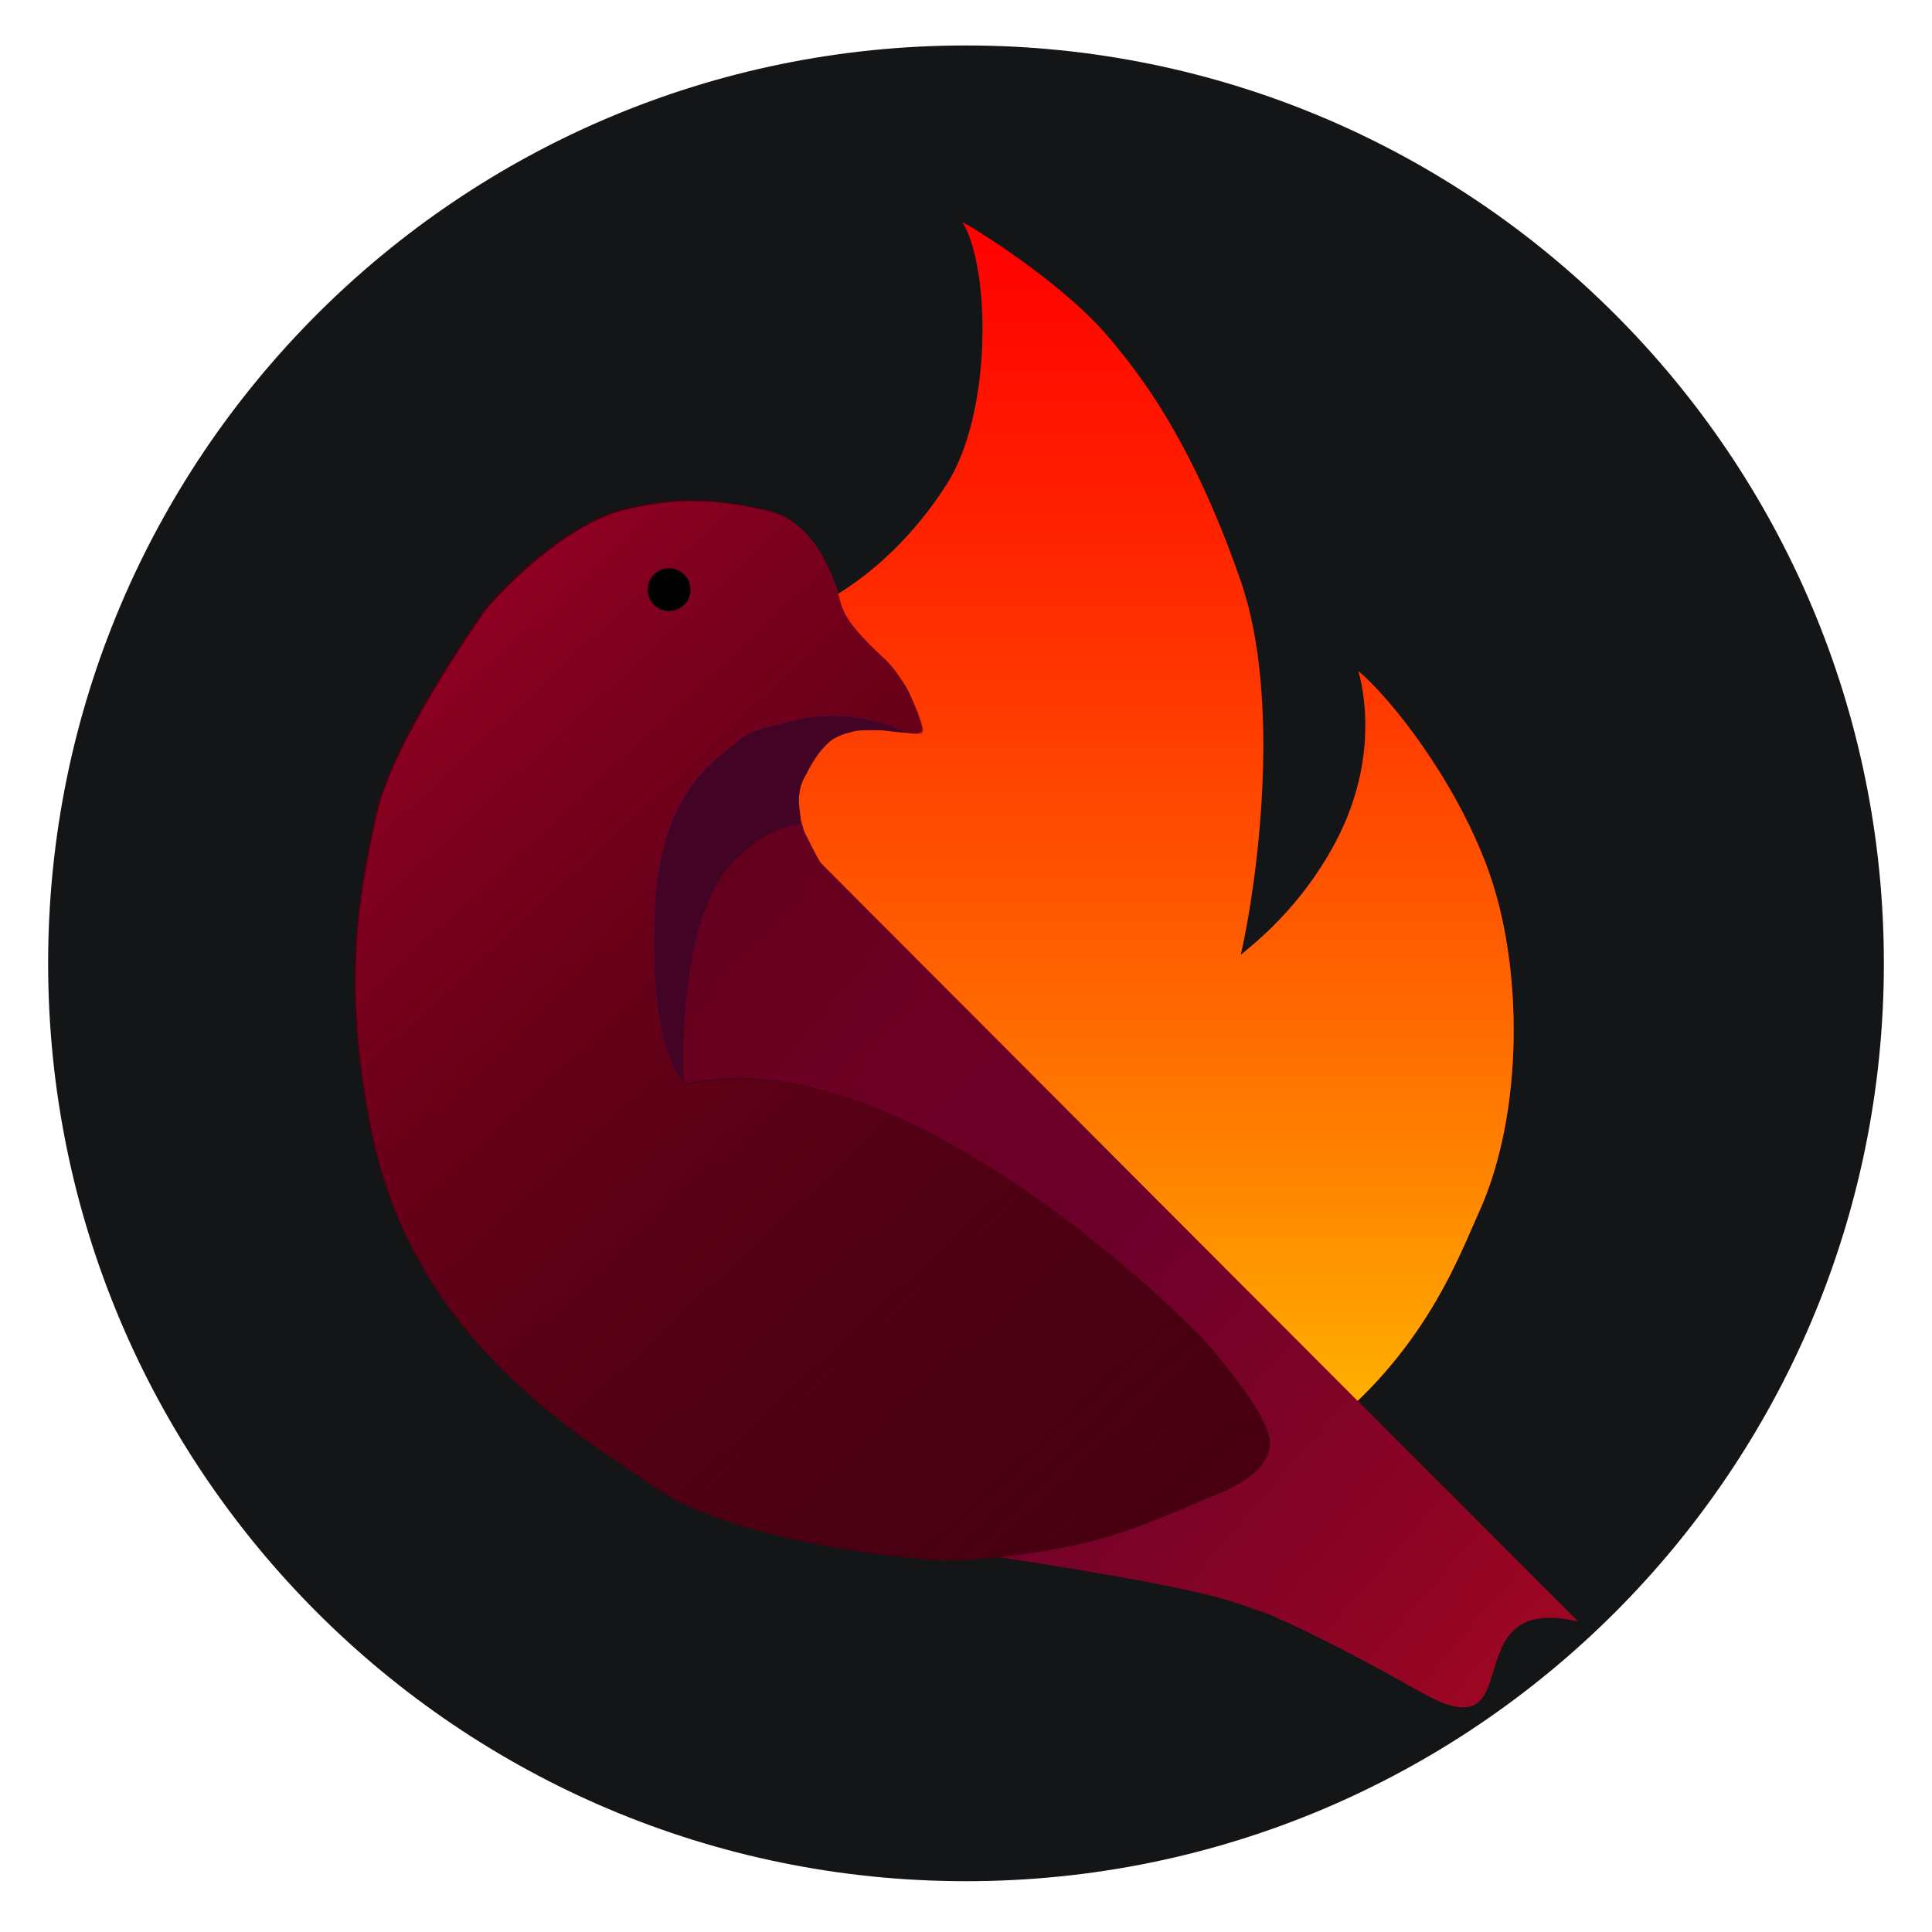
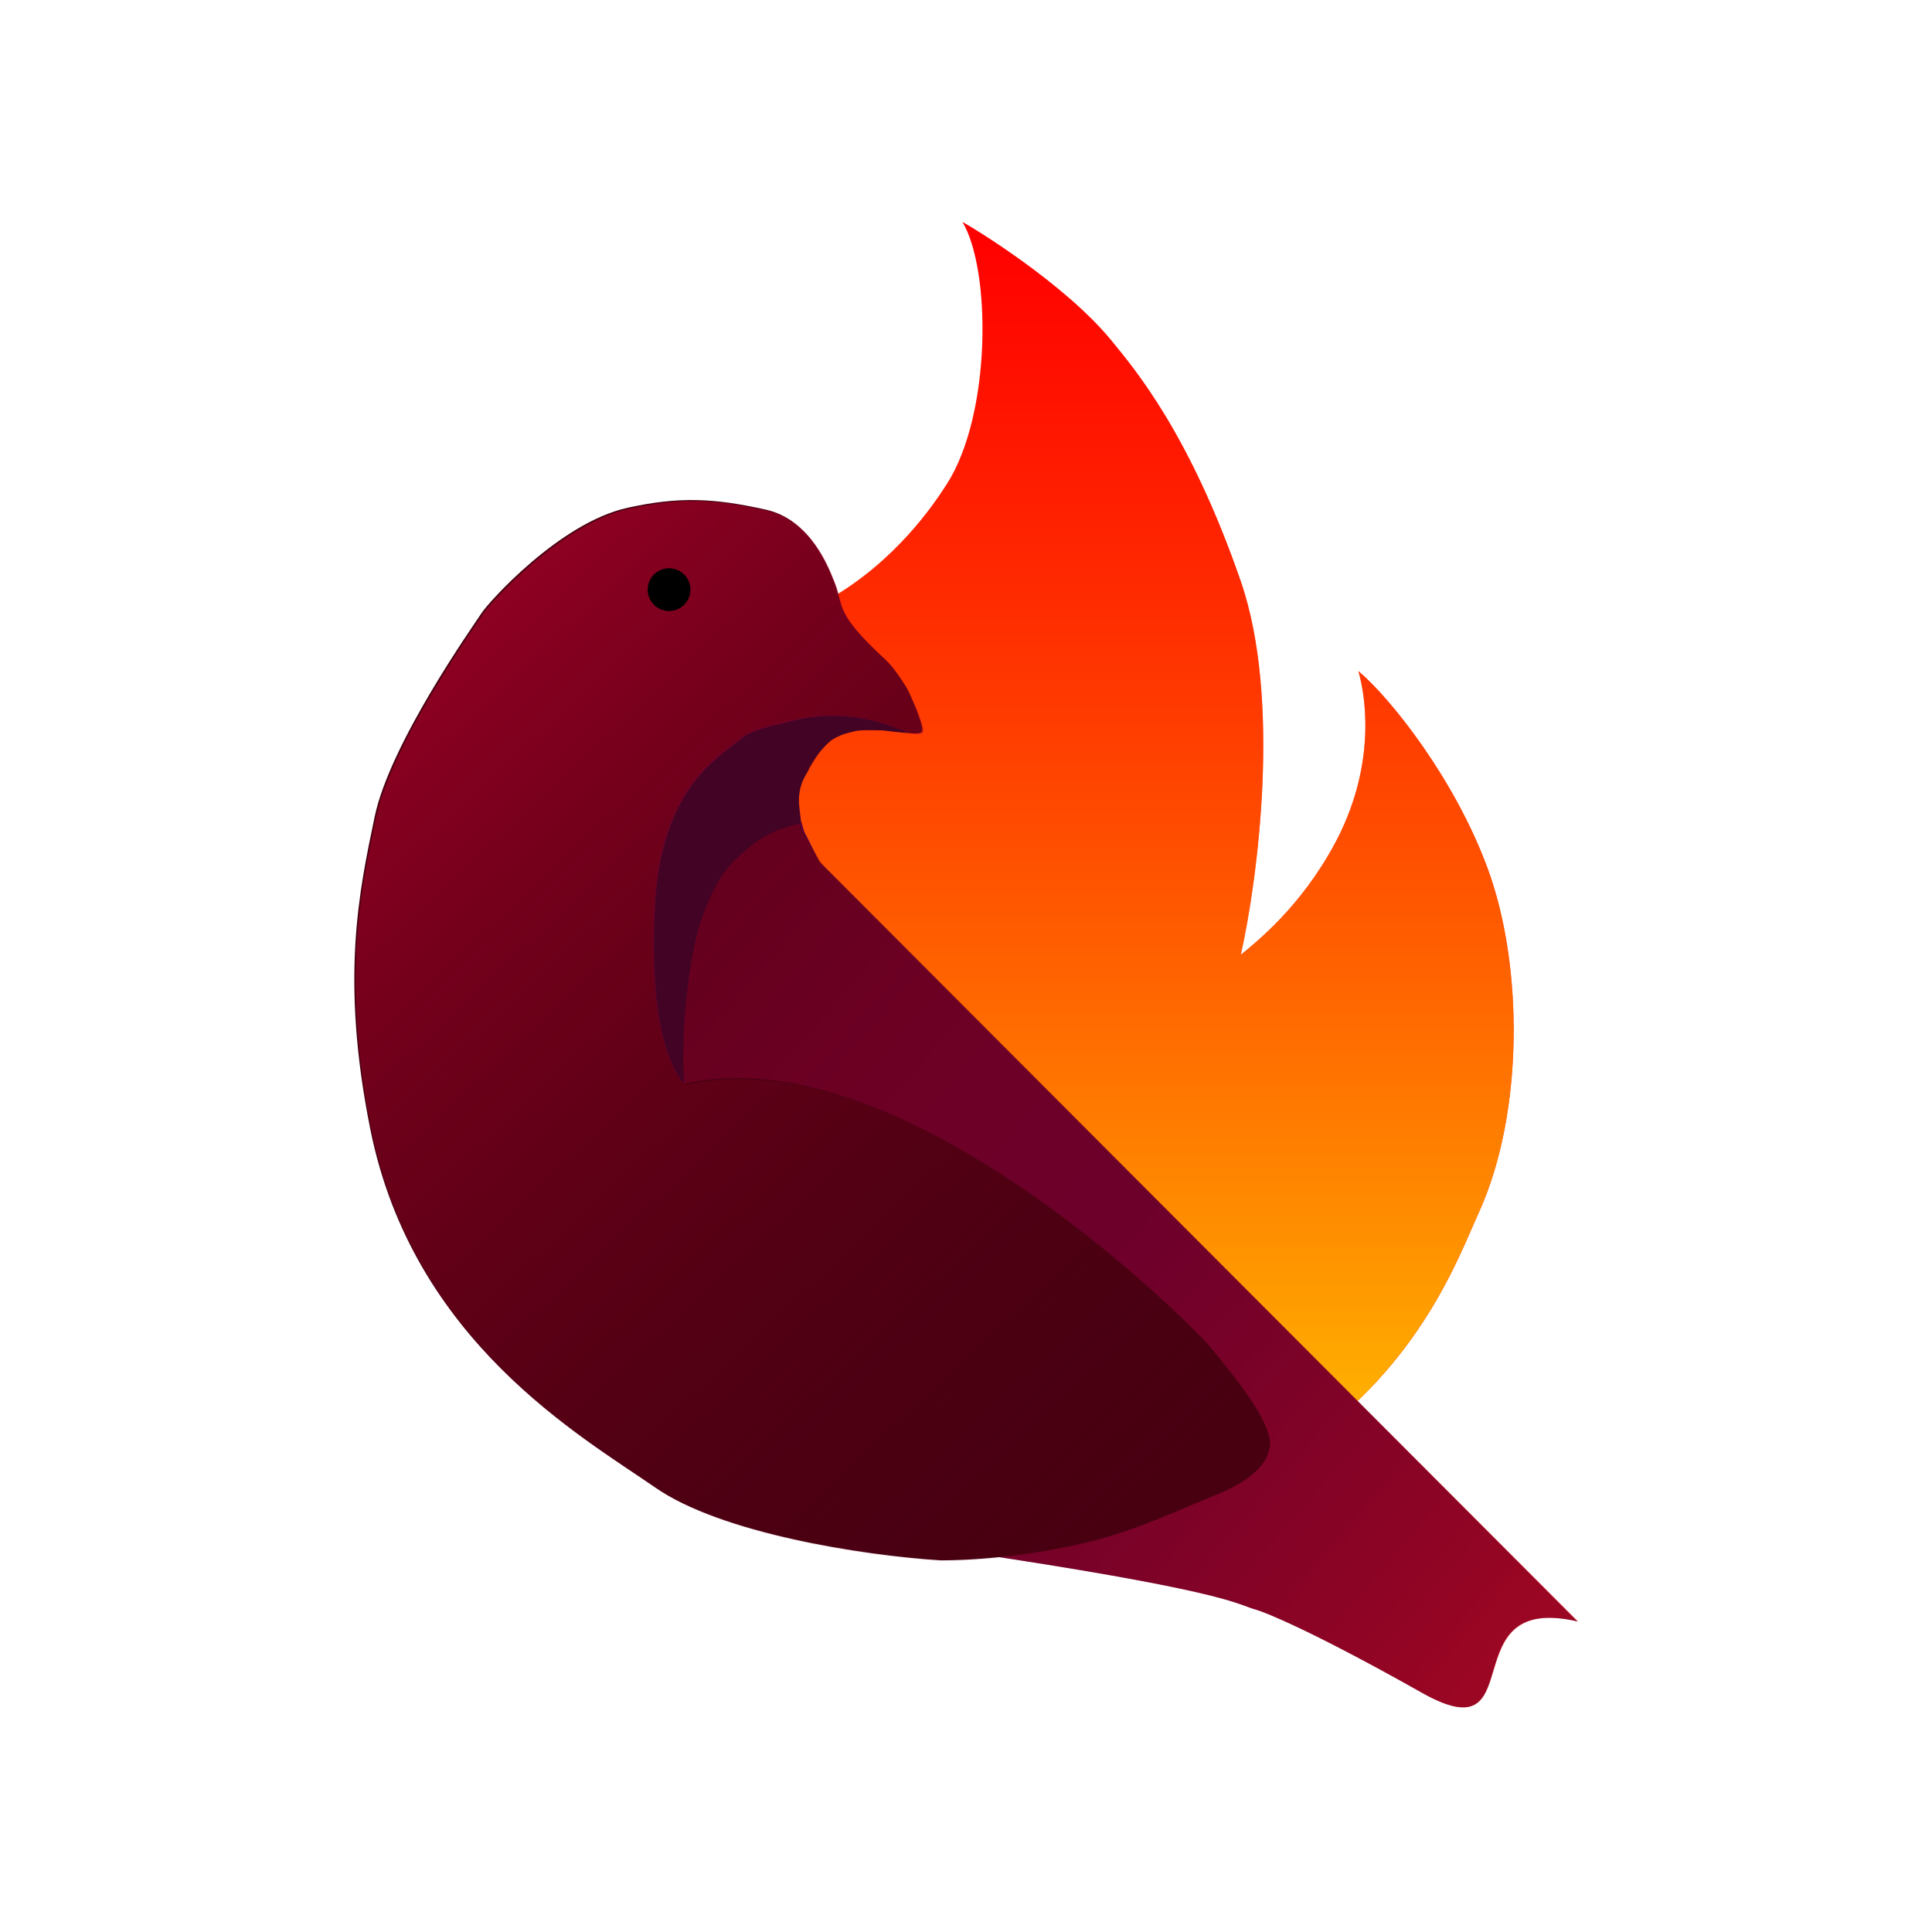
<svg xmlns="http://www.w3.org/2000/svg" width="150" height="150" viewBox="0 0 1445 1445" fill="none">
  <mask id="mask0" style="mask-type:alpha" maskUnits="userSpaceOnUse" x="0" y="0" width="1445" height="1445">
    <circle cx="722.5" cy="722.5" r="722.5" fill="#C4C4C4" />
  </mask>
  <g mask="url(#mask0)">
-     <circle cx="722.5" cy="720.5" r="686.5" fill="#131516" />
    <path d="M708.113 362.153C698.339 377.38 669.997 419.588 620.153 448.139C604.516 457.096 562.1 479.31 517.534 518.004C461.826 566.371 453.03 574.432 435.438 598.615C421.364 617.962 398.299 657.731 394.39 671.166C374.843 724.907 370.345 907.626 394.39 958.68C418.435 1009.73 459.623 1031.63 521.195 1063.88C582.767 1096.12 714.117 1101.5 766.893 1101.5C819.669 1101.5 924.636 1116.43 975 1081C1062.87 1019.18 1090.7 940.567 1106 907C1139.77 832.891 1139.5 722.5 1112.73 649.668C1088.12 582.744 1040.4 522.481 1015.97 501.88C1022.81 526.064 1027.78 575.992 998.379 630.859C972.648 678.875 938.762 705.201 928.012 714.158C940.717 657.729 958.504 522.839 928.012 434.704C889.896 324.535 848.848 276.169 831.256 254.673C796.337 212.004 727.964 170.31 719.841 166C741.342 201.827 741.659 309.889 708.113 362.153Z" fill="#FF0000" />
    <path d="M708.113 362.153C698.339 377.38 669.997 419.588 620.153 448.139C604.516 457.096 562.1 479.31 517.534 518.004C461.826 566.371 453.03 574.432 435.438 598.615C421.364 617.962 398.299 657.731 394.39 671.166C374.843 724.907 370.345 907.626 394.39 958.68C418.435 1009.73 459.623 1031.63 521.195 1063.88C582.767 1096.12 714.117 1101.5 766.893 1101.5C819.669 1101.5 924.636 1116.43 975 1081C1062.87 1019.18 1090.7 940.567 1106 907C1139.77 832.891 1139.5 722.5 1112.73 649.668C1088.12 582.744 1040.4 522.481 1015.97 501.88C1022.81 526.064 1027.78 575.992 998.379 630.859C972.648 678.875 938.762 705.201 928.012 714.158C940.717 657.729 958.504 522.839 928.012 434.704C889.896 324.535 848.848 276.169 831.256 254.673C796.337 212.004 727.964 170.31 719.841 166C741.342 201.827 741.659 309.889 708.113 362.153Z" fill="url(#paint0_linear)" />
    <path d="M612.898 644.5L1179.88 1212.72C1083.66 1190.5 1147.54 1313.43 1063.45 1266.03C979.373 1218.64 944.783 1205.31 939.109 1203.83C926.526 1200.55 921.197 1191.39 751.851 1165.33C540.167 1132.74 531.251 1118.84 501.679 1107.57C470.593 1095.72 302.553 993.027 281.854 835.801C267.399 726 261.485 696.061 286.295 607.725C311.46 518.124 361.79 467.77 364.751 458.143C367.581 448.942 434.325 388.536 471.333 380.39C508.341 372.245 537.512 374.114 576 383C615.986 392.232 607.888 435.019 612.898 443C621.373 456.5 641.398 484.114 652.5 493L652.819 493.255C661.675 500.341 681.527 516.225 683.5 533C684.98 545.589 684.5 538.5 687.5 548.168L679 546.263H656.5L638 544.855L625.672 548.091L619.172 553.091L613.575 558.184L606.914 566.329L600.992 575.956L598.032 584.842L596.552 592.247L597.5 600.5L599 613.5L601.5 622L612.898 644.5Z" fill="#57003A" />
    <path d="M616.398 648L1180.4 1212.72C1084.18 1190.5 1147.54 1313.43 1063.45 1266.03C979.373 1218.64 944.783 1205.31 939.108 1203.83C926.526 1200.55 921.197 1191.39 751.85 1165.33C540.166 1132.74 531.251 1118.84 501.678 1107.57C470.592 1095.72 305.357 992.632 281.853 835.801C265.398 726 261.923 694.5 286.294 607.725C311.459 518.124 361.79 467.77 364.75 458.143C367.58 448.942 433.992 390.146 471 382C508.008 373.854 535.512 382.114 574 391C613.986 400.232 601.339 425.335 608 432C615.727 439.731 641.898 493.114 653 502C661.689 508.954 681.503 515.021 683.5 532C684.98 544.589 690.428 540.589 685 547.5L673.5 546.263H657.11H640.827L630.5 549L622.5 553L613.5 561.5L609.741 567.738L603.819 577.365L599.378 585L597.898 592.5L597 598L596.5 602L597.898 612.909L599.378 620.314L603.819 628.5L613.898 645L616.398 648Z" fill="url(#paint1_linear)" fill-opacity="0.52" />
    <path d="M557.973 547.019C575.973 538.339 597.841 529.712 627.997 534.252C635.221 535.339 645.461 535.488 656.5 539.5C667.925 542.662 688 541 687.5 548C687.5 548 685.5 549.634 660.714 546.31C656.751 545.779 642.933 545.803 638.665 547.019C633.687 548.438 624.441 549.857 617.328 557.659C609.731 565.994 605.74 573 604.526 576.101C603 580 597.473 585.339 597.473 599.839C597.473 610.502 598.473 608.339 598.973 615.839C576.973 620.839 569.035 626.839 561.141 633.137C545.473 645.638 535.744 655.658 524.157 688.883C518.467 705.197 508.575 757.339 511.575 810.839C509.679 809.893 499.341 794.339 491.575 766.198C481.014 727.927 475.14 633.728 505.064 592.416C530.239 557.659 552.046 548.911 557.973 547.019Z" fill="#420325" />
    <path d="M677.5 513.5C680.091 517.646 685 529.223 686.5 533.723C688 538.223 690.786 545.079 689.5 547.223C688.214 549.367 680 548.381 677.5 547.223C654.844 536.725 622 529.223 586.257 539.921C578.888 541.801 559.5 545.223 552.223 552.766C534.828 567.121 493.133 589.87 488.898 678.723C483.603 789.79 511.898 810.723 511.898 810.723C676.898 772.723 895.059 994.688 905.398 1007.72C916.898 1022.22 947.898 1057.22 949.898 1078.72C949.898 1101.72 919.398 1114.13 905.398 1119.72C885.328 1127.74 850.065 1144.74 812.398 1153.72C773.115 1163.09 732.898 1167.03 703.484 1167.03C644.492 1163.26 539.398 1146.72 490.206 1112.63C434.638 1074.13 308.694 1003.08 276.929 844.411C254.325 731.502 268.727 666.002 280.229 610.846C291.732 555.691 354.811 466.85 360.398 458.224C365.16 450.871 418.355 390.984 469.5 379.743C507.315 371.432 533.467 372.328 573 381.223C606.5 388.761 620.028 425.72 623.528 434.22C631.891 454.531 623.028 457.22 662.528 493.72C667.398 498.22 672.5 505.5 677.5 513.5Z" fill="#480011" />
    <path d="M678 515C680.186 519.373 686 530 687.5 534.5C689 539 691.786 545.856 690.5 548C689.214 550.144 681 549.158 678.5 548C655.844 537.502 623 530 587.257 540.698C579.888 542.578 560.5 546 553.223 553.543C535.828 567.898 494.133 590.647 489.898 679.5C484.603 790.567 512.898 811.5 512.898 811.5C677.898 773.5 896.059 995.465 906.398 1008.5C917.898 1023 948.898 1058 950.898 1079.5C950.898 1102.5 920.398 1114.91 906.398 1120.5C886.328 1128.51 851.065 1145.52 813.398 1154.5C774.115 1163.87 733.898 1167.81 704.484 1167.81C645.492 1164.03 540.398 1147.5 491.206 1113.41C435.638 1074.9 309.694 1003.85 277.929 845.188C255.325 732.279 269.727 666.779 281.229 611.623C292.732 556.467 355.811 467.627 361.398 459.001C366.16 451.648 419.355 391.761 470.5 380.52C508.315 372.209 534.467 373.105 574 382C607.5 389.538 620.5 426 624 434.5C632.363 454.811 623.5 457.5 663 494C668.5 499.082 675.5 510 678 515Z" fill="url(#paint2_linear)" fill-opacity="0.5" />
    <circle cx="500.398" cy="441" r="16" fill="black" />
  </g>
  <defs>
    <linearGradient id="paint0_linear" x1="755.066" y1="166" x2="755.066" y2="1104.62" gradientUnits="userSpaceOnUse">
      <stop stop-color="#FF7A00" stop-opacity="0" />
      <stop offset="0.974" stop-color="#FFB800" />
      <stop offset="1" stop-color="#FF0000" stop-opacity="0" />
    </linearGradient>
    <linearGradient id="paint1_linear" x1="723.398" y1="374" x2="1380.9" y2="942.5" gradientUnits="userSpaceOnUse">
      <stop stop-color="#6B0000" />
      <stop offset="0.505" stop-color="#AA0000" stop-opacity="0.495" />
      <stop offset="1" stop-color="#FF0F00" stop-opacity="0.78" />
    </linearGradient>
    <linearGradient id="paint2_linear" x1="557.398" y1="249" x2="1146.4" y2="881" gradientUnits="userSpaceOnUse">
      <stop stop-color="#D90034" />
      <stop offset="1" stop-color="#480011" stop-opacity="0" />
    </linearGradient>
  </defs>
</svg>
